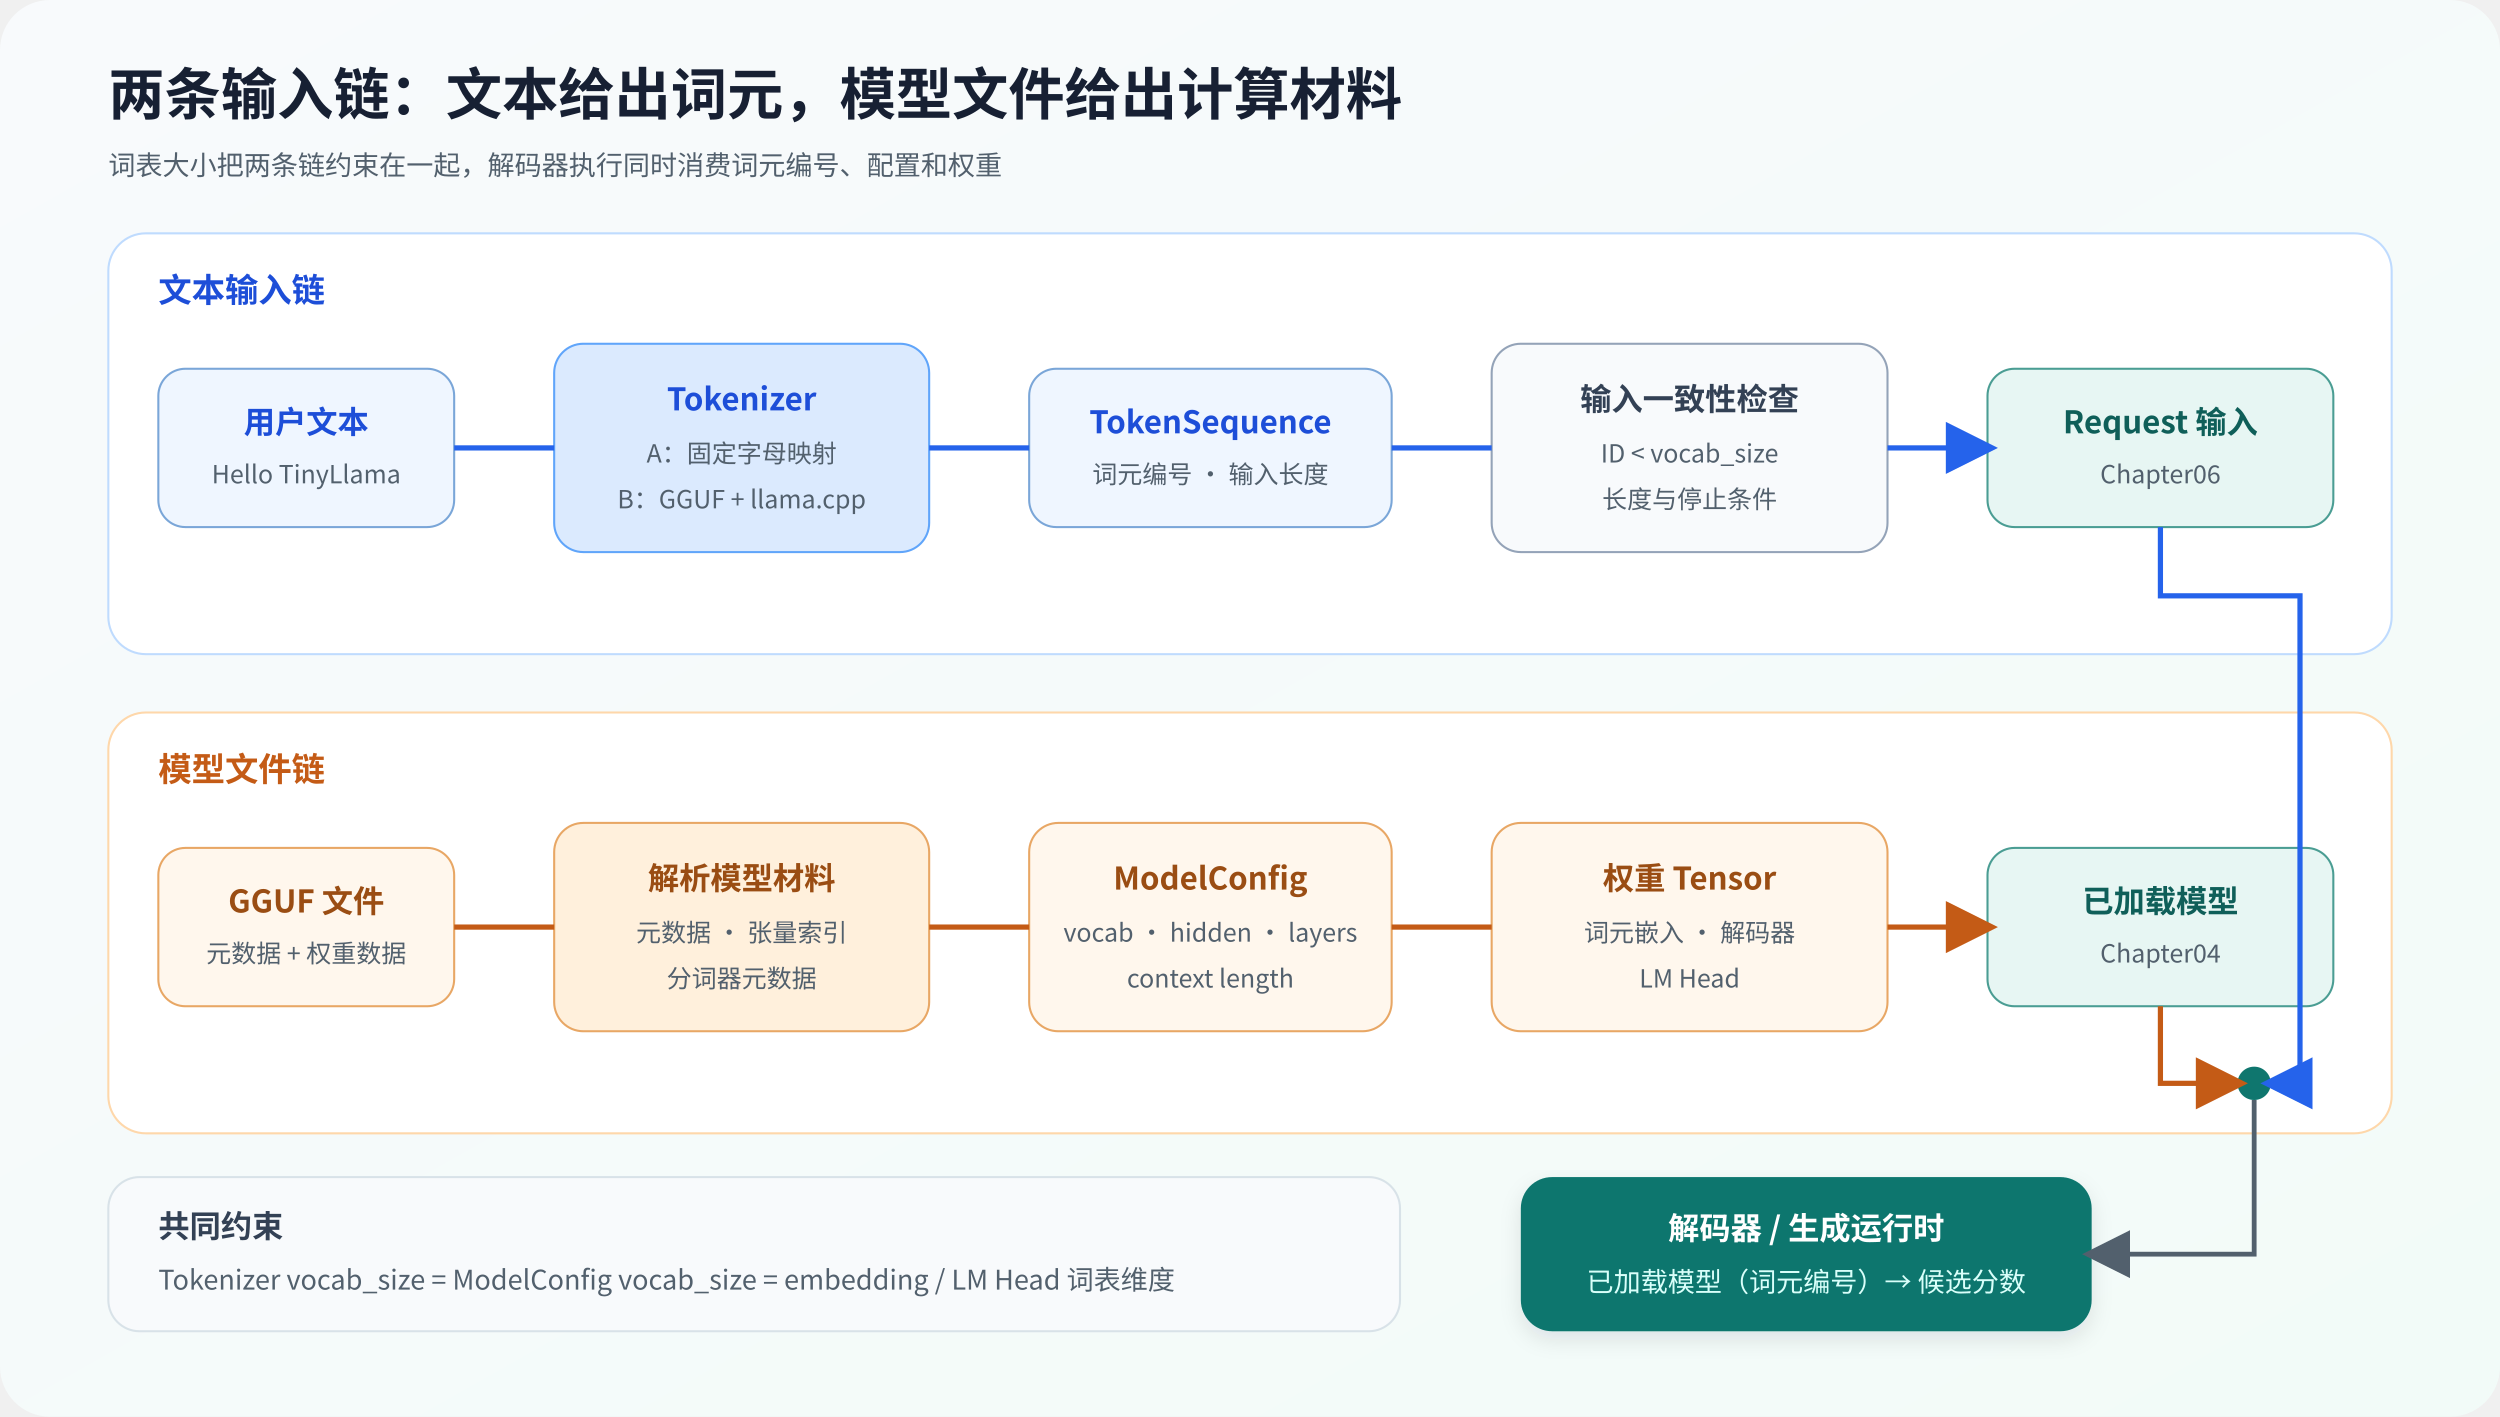
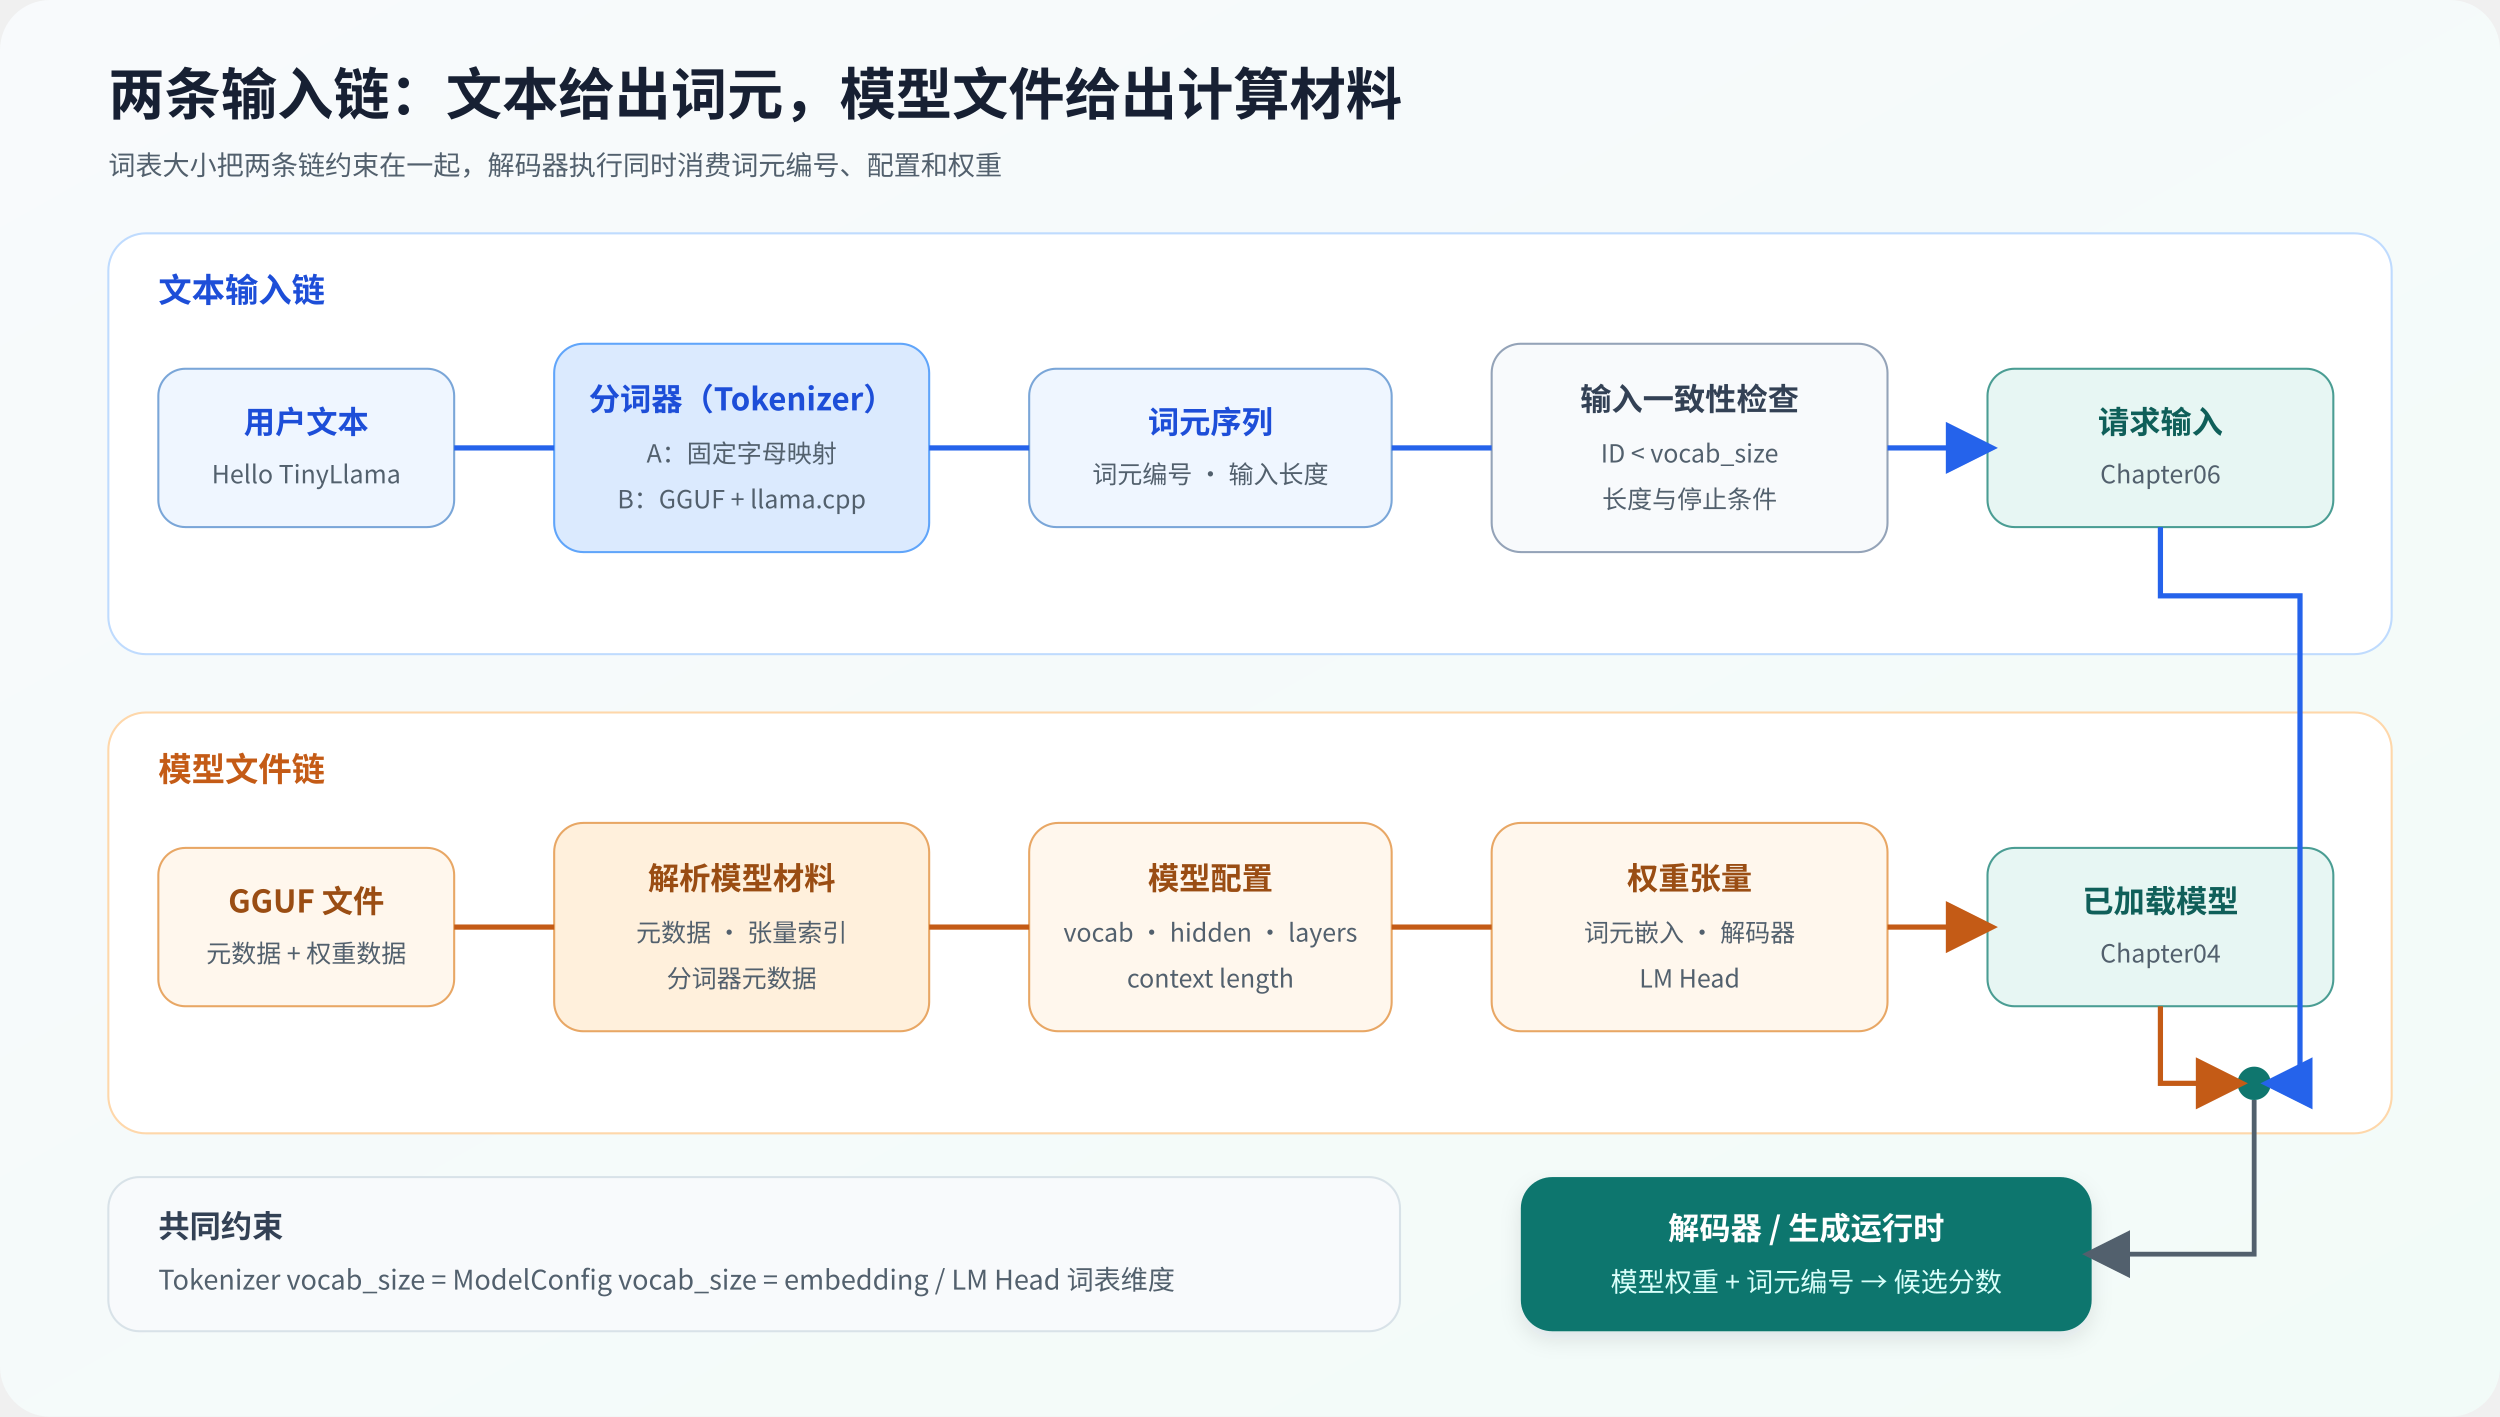
<svg xmlns="http://www.w3.org/2000/svg" viewBox="0 0 1200 680" role="img" aria-labelledby="title desc">
  <defs>
    <style>
      text { font-family: "Noto Sans CJK SC", "Droid Sans Fallback", sans-serif; }
      .heading { font-size: 27px; font-weight: 700; fill: #172033; }
      .section { font-size: 16px; font-weight: 700; }
      .node-title { font-size: 15px; font-weight: 700; }
      .node-sub { font-size: 12px; fill: #52606d; }
      .note { font-size: 13px; fill: #52606d; }
      .arrow { fill: none; stroke: #52606d; stroke-width: 2.3; marker-end: url(#arrow); }
      .blue-arrow { fill: none; stroke: #2563eb; stroke-width: 2.5; marker-end: url(#arrow-blue); }
      .orange-arrow { fill: none; stroke: #c45b16; stroke-width: 2.5; marker-end: url(#arrow-orange); }
    </style>
    <linearGradient id="background" x1="0" y1="0" x2="1" y2="1">
      <stop offset="0" stop-color="#f8fafc" />
      <stop offset="1" stop-color="#f2fbf8" />
    </linearGradient>
    <marker id="arrow" markerWidth="10" markerHeight="10" refX="8" refY="5" orient="auto">
      <path d="M0 0L10 5L0 10Z" fill="#52606d" />
    </marker>
    <marker id="arrow-blue" markerWidth="10" markerHeight="10" refX="8" refY="5" orient="auto">
      <path d="M0 0L10 5L0 10Z" fill="#2563eb" />
    </marker>
    <marker id="arrow-orange" markerWidth="10" markerHeight="10" refX="8" refY="5" orient="auto">
      <path d="M0 0L10 5L0 10Z" fill="#c45b16" />
    </marker>
    <filter id="shadow" x="-10%" y="-10%" width="120%" height="130%">
      <feDropShadow dx="0" dy="4" stdDeviation="5" flood-color="#0f172a" flood-opacity="0.10" />
    </filter>
  </defs>
  <rect width="1200" height="680" rx="24" fill="url(#background)" />
  <text x="52" y="55" class="heading">两条输入链：文本给出词元，模型文件给出计算材料</text>
  <text x="52" y="84" class="note">词表大小把两条链约束在一起，解码器执行同时消费词元编号、配置和权重</text>
  <rect x="52" y="112" width="1096" height="202" rx="18" fill="#ffffff" stroke="#bfdbfe" />
  <text x="76" y="145" class="section" fill="#1d4ed8">文本输入链</text>
  <g text-anchor="middle">
    <rect x="76" y="177" width="142" height="76" rx="13" fill="#eff6ff" stroke="#7aa6d8" />
    <text x="147" y="208" class="node-title" fill="#1d4ed8">用户文本</text>
    <text x="147" y="232" class="node-sub">Hello TinyLlama</text>
    <rect x="266" y="165" width="180" height="100" rx="14" fill="#dbeafe" stroke="#60a5fa" />
-     <text x="356" y="197" class="node-title" fill="#1d4ed8">Tokenizer</text>
+     <text x="356" y="197" class="node-title" fill="#1d4ed8">分词器（Tokenizer）</text>
    <text x="356" y="222" class="node-sub">A：固定字母映射</text>
    <text x="356" y="244" class="node-sub">B：GGUF + llama.cpp</text>
    <rect x="494" y="177" width="174" height="76" rx="13" fill="#eff6ff" stroke="#7aa6d8" />
-     <text x="581" y="208" class="node-title" fill="#1d4ed8">TokenSequence</text>
+     <text x="581" y="208" class="node-title" fill="#1d4ed8">词元序列</text>
    <text x="581" y="232" class="node-sub">词元编号 · 输入长度</text>
    <rect x="716" y="165" width="190" height="100" rx="14" fill="#f8fafc" stroke="#94a3b8" />
    <text x="811" y="197" class="node-title" fill="#334155">输入一致性检查</text>
    <text x="811" y="222" class="node-sub">ID &lt; vocab_size</text>
    <text x="811" y="244" class="node-sub">长度与停止条件</text>
    <rect x="954" y="177" width="166" height="76" rx="13" fill="#e7f6f3" stroke="#4a9d93" />
-     <text x="1037" y="208" class="node-title" fill="#0f5f59">Request 输入</text>
+     <text x="1037" y="208" class="node-title" fill="#0f5f59">请求输入</text>
    <text x="1037" y="232" class="node-sub">Chapter06</text>
  </g>
  <path d="M218 215H266M446 215H494M668 215H716M906 215H954" class="blue-arrow" />
  <rect x="52" y="342" width="1096" height="202" rx="18" fill="#ffffff" stroke="#fed7aa" />
  <text x="76" y="375" class="section" fill="#c45b16">模型文件链</text>
  <g text-anchor="middle">
    <rect x="76" y="407" width="142" height="76" rx="13" fill="#fff7ed" stroke="#e8a765" />
    <text x="147" y="438" class="node-title" fill="#9a4d13">GGUF 文件</text>
    <text x="147" y="462" class="node-sub">元数据 + 权重数据</text>
    <rect x="266" y="395" width="180" height="100" rx="14" fill="#fff0dc" stroke="#e8a765" />
    <text x="356" y="427" class="node-title" fill="#9a4d13">解析模型材料</text>
    <text x="356" y="452" class="node-sub">元数据 · 张量索引</text>
    <text x="356" y="474" class="node-sub">分词器元数据</text>
    <rect x="494" y="395" width="174" height="100" rx="14" fill="#fff7ed" stroke="#e8a765" />
-     <text x="581" y="427" class="node-title" fill="#9a4d13">ModelConfig</text>
+     <text x="581" y="427" class="node-title" fill="#9a4d13">模型配置</text>
    <text x="581" y="452" class="node-sub">vocab · hidden · layers</text>
    <text x="581" y="474" class="node-sub">context length</text>
    <rect x="716" y="395" width="190" height="100" rx="14" fill="#fff7ed" stroke="#e8a765" />
-     <text x="811" y="427" class="node-title" fill="#9a4d13">权重 Tensor</text>
+     <text x="811" y="427" class="node-title" fill="#9a4d13">权重张量</text>
    <text x="811" y="452" class="node-sub">词元嵌入 · 解码器</text>
    <text x="811" y="474" class="node-sub">LM Head</text>
    <rect x="954" y="407" width="166" height="76" rx="13" fill="#e7f6f3" stroke="#4a9d93" />
    <text x="1037" y="438" class="node-title" fill="#0f5f59">已加载模型</text>
    <text x="1037" y="462" class="node-sub">Chapter04</text>
  </g>
  <path d="M218 445H266M446 445H494M668 445H716M906 445H954" class="orange-arrow" />
  <circle cx="1082" cy="520" r="8" fill="#0f766e" />
  <path d="M1037 253V286H1104V520H1090" class="blue-arrow" />
  <path d="M1037 483V520H1074" class="orange-arrow" />
  <rect x="730" y="565" width="274" height="74" rx="15" fill="#0f766e" filter="url(#shadow)" />
  <text x="867" y="595" text-anchor="middle" class="node-title" fill="#ffffff">解码器 / 生成运行时</text>
-   <text x="867" y="620" text-anchor="middle" font-size="13" fill="#d9fffa">已加载模型（词元编号）→ 候选分数</text>
+   <text x="867" y="620" text-anchor="middle" font-size="13" fill="#d9fffa">模型权重 + 词元编号 → 候选分数</text>
  <path d="M1082 528V602H1004" class="arrow" />
  <rect x="52" y="565" width="620" height="74" rx="15" fill="#f8fafc" stroke="#d8e2e8" />
  <text x="76" y="594" class="node-title" fill="#334155">共同约束</text>
  <text x="76" y="619" class="note">Tokenizer vocab_size = ModelConfig vocab_size = embedding / LM Head 词表维度</text>
</svg>
